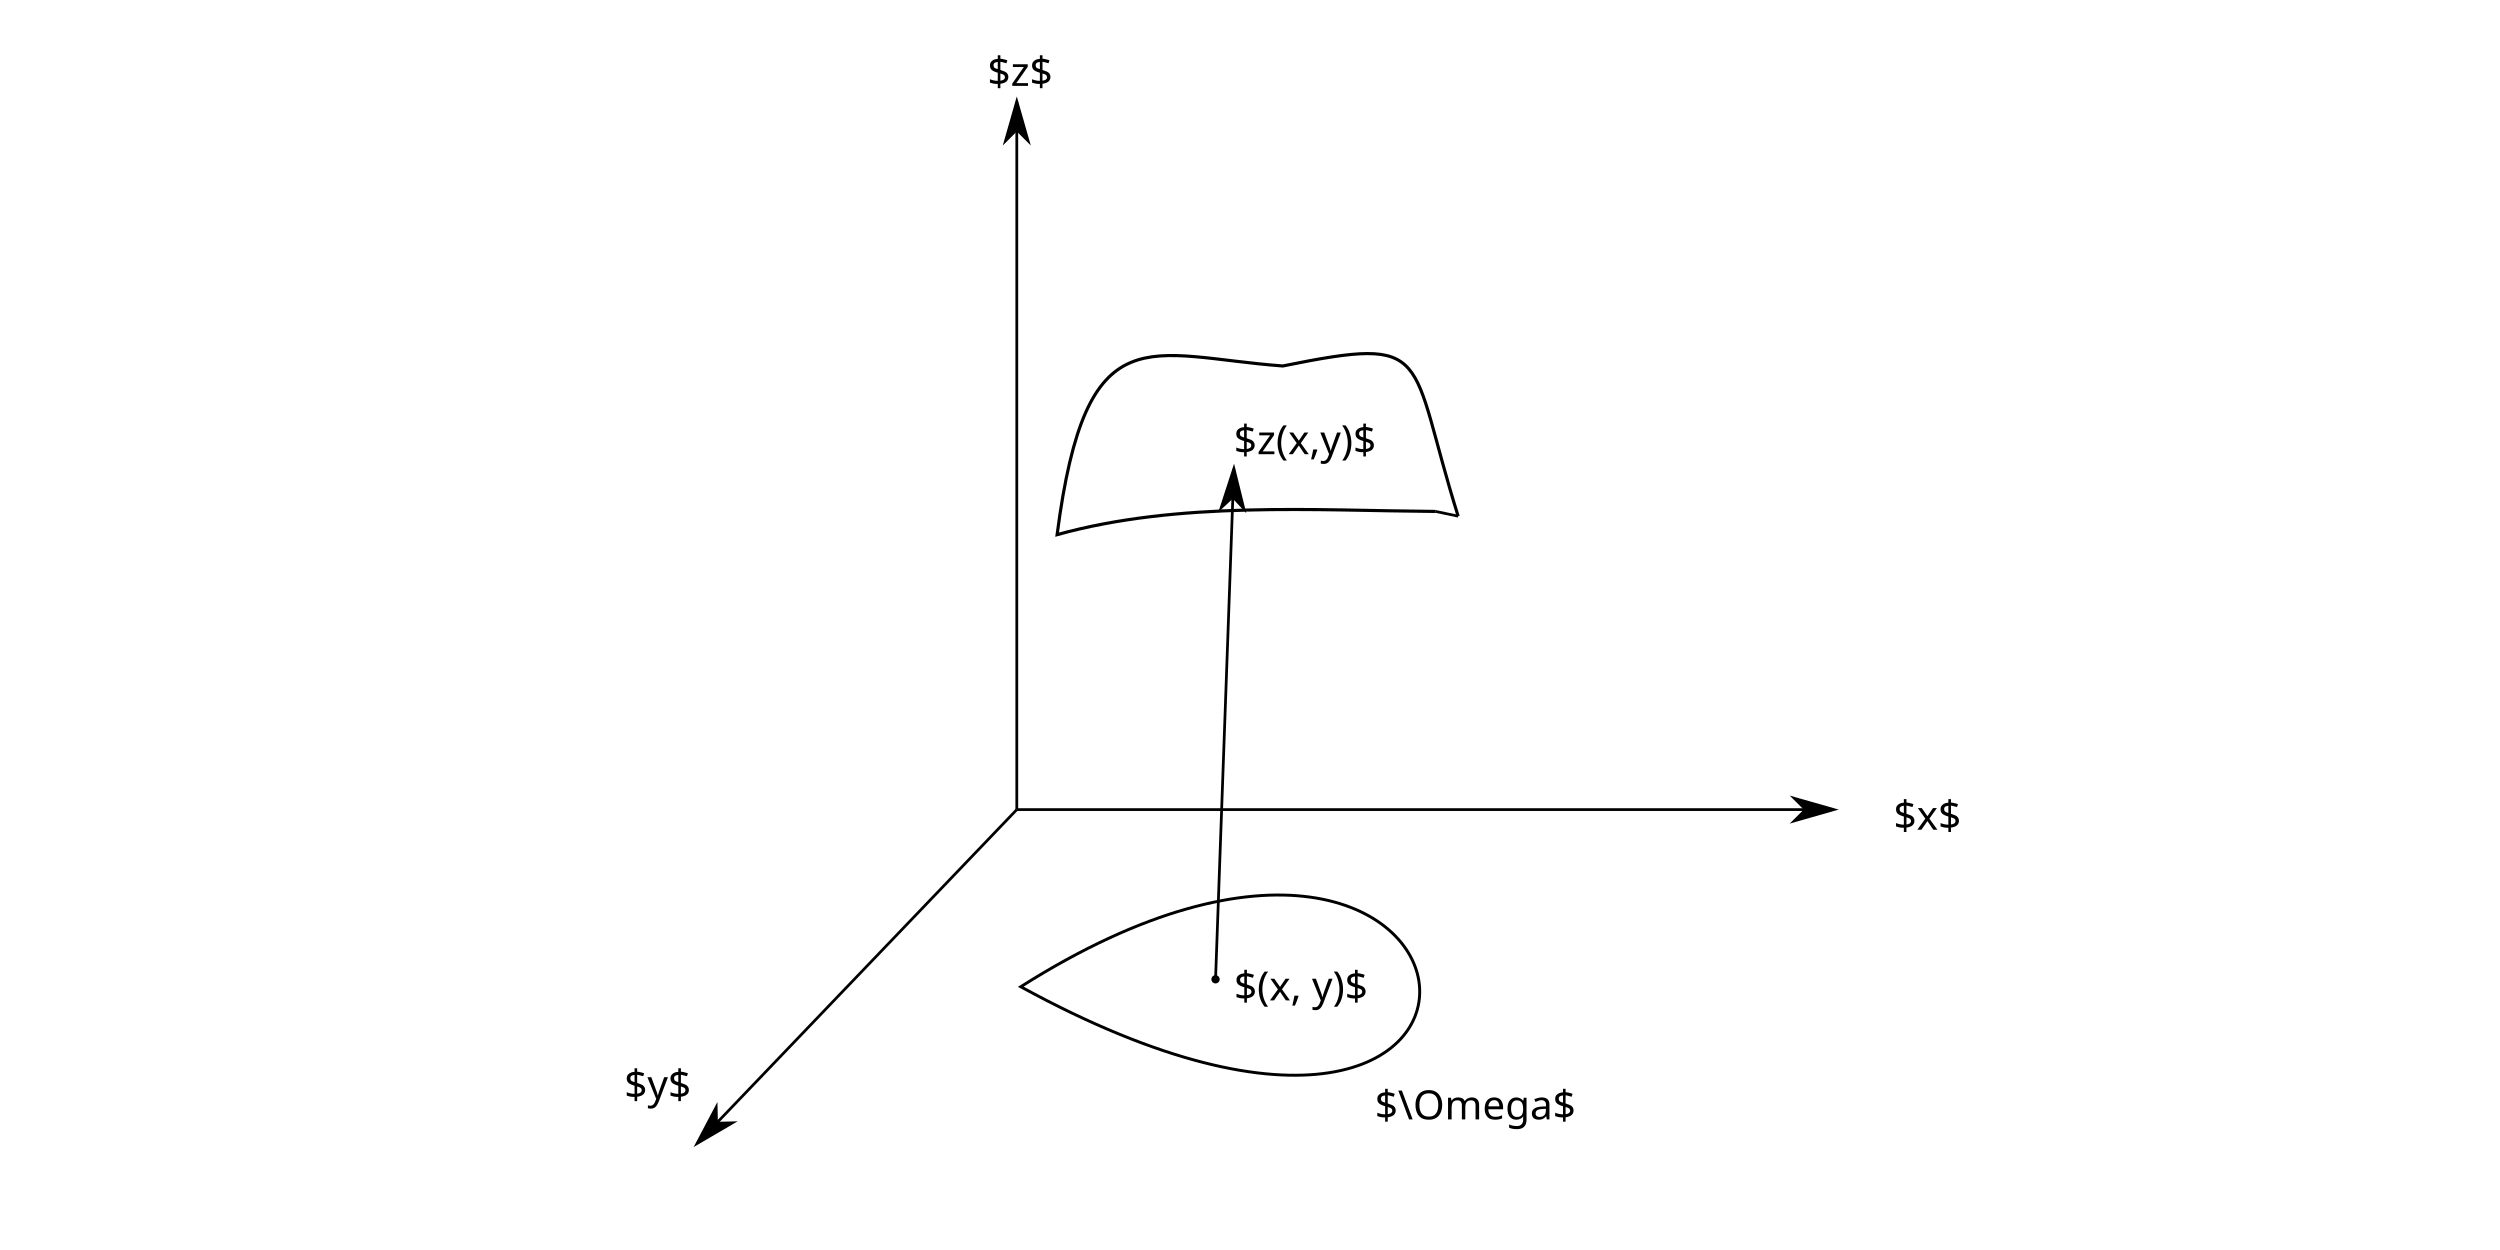
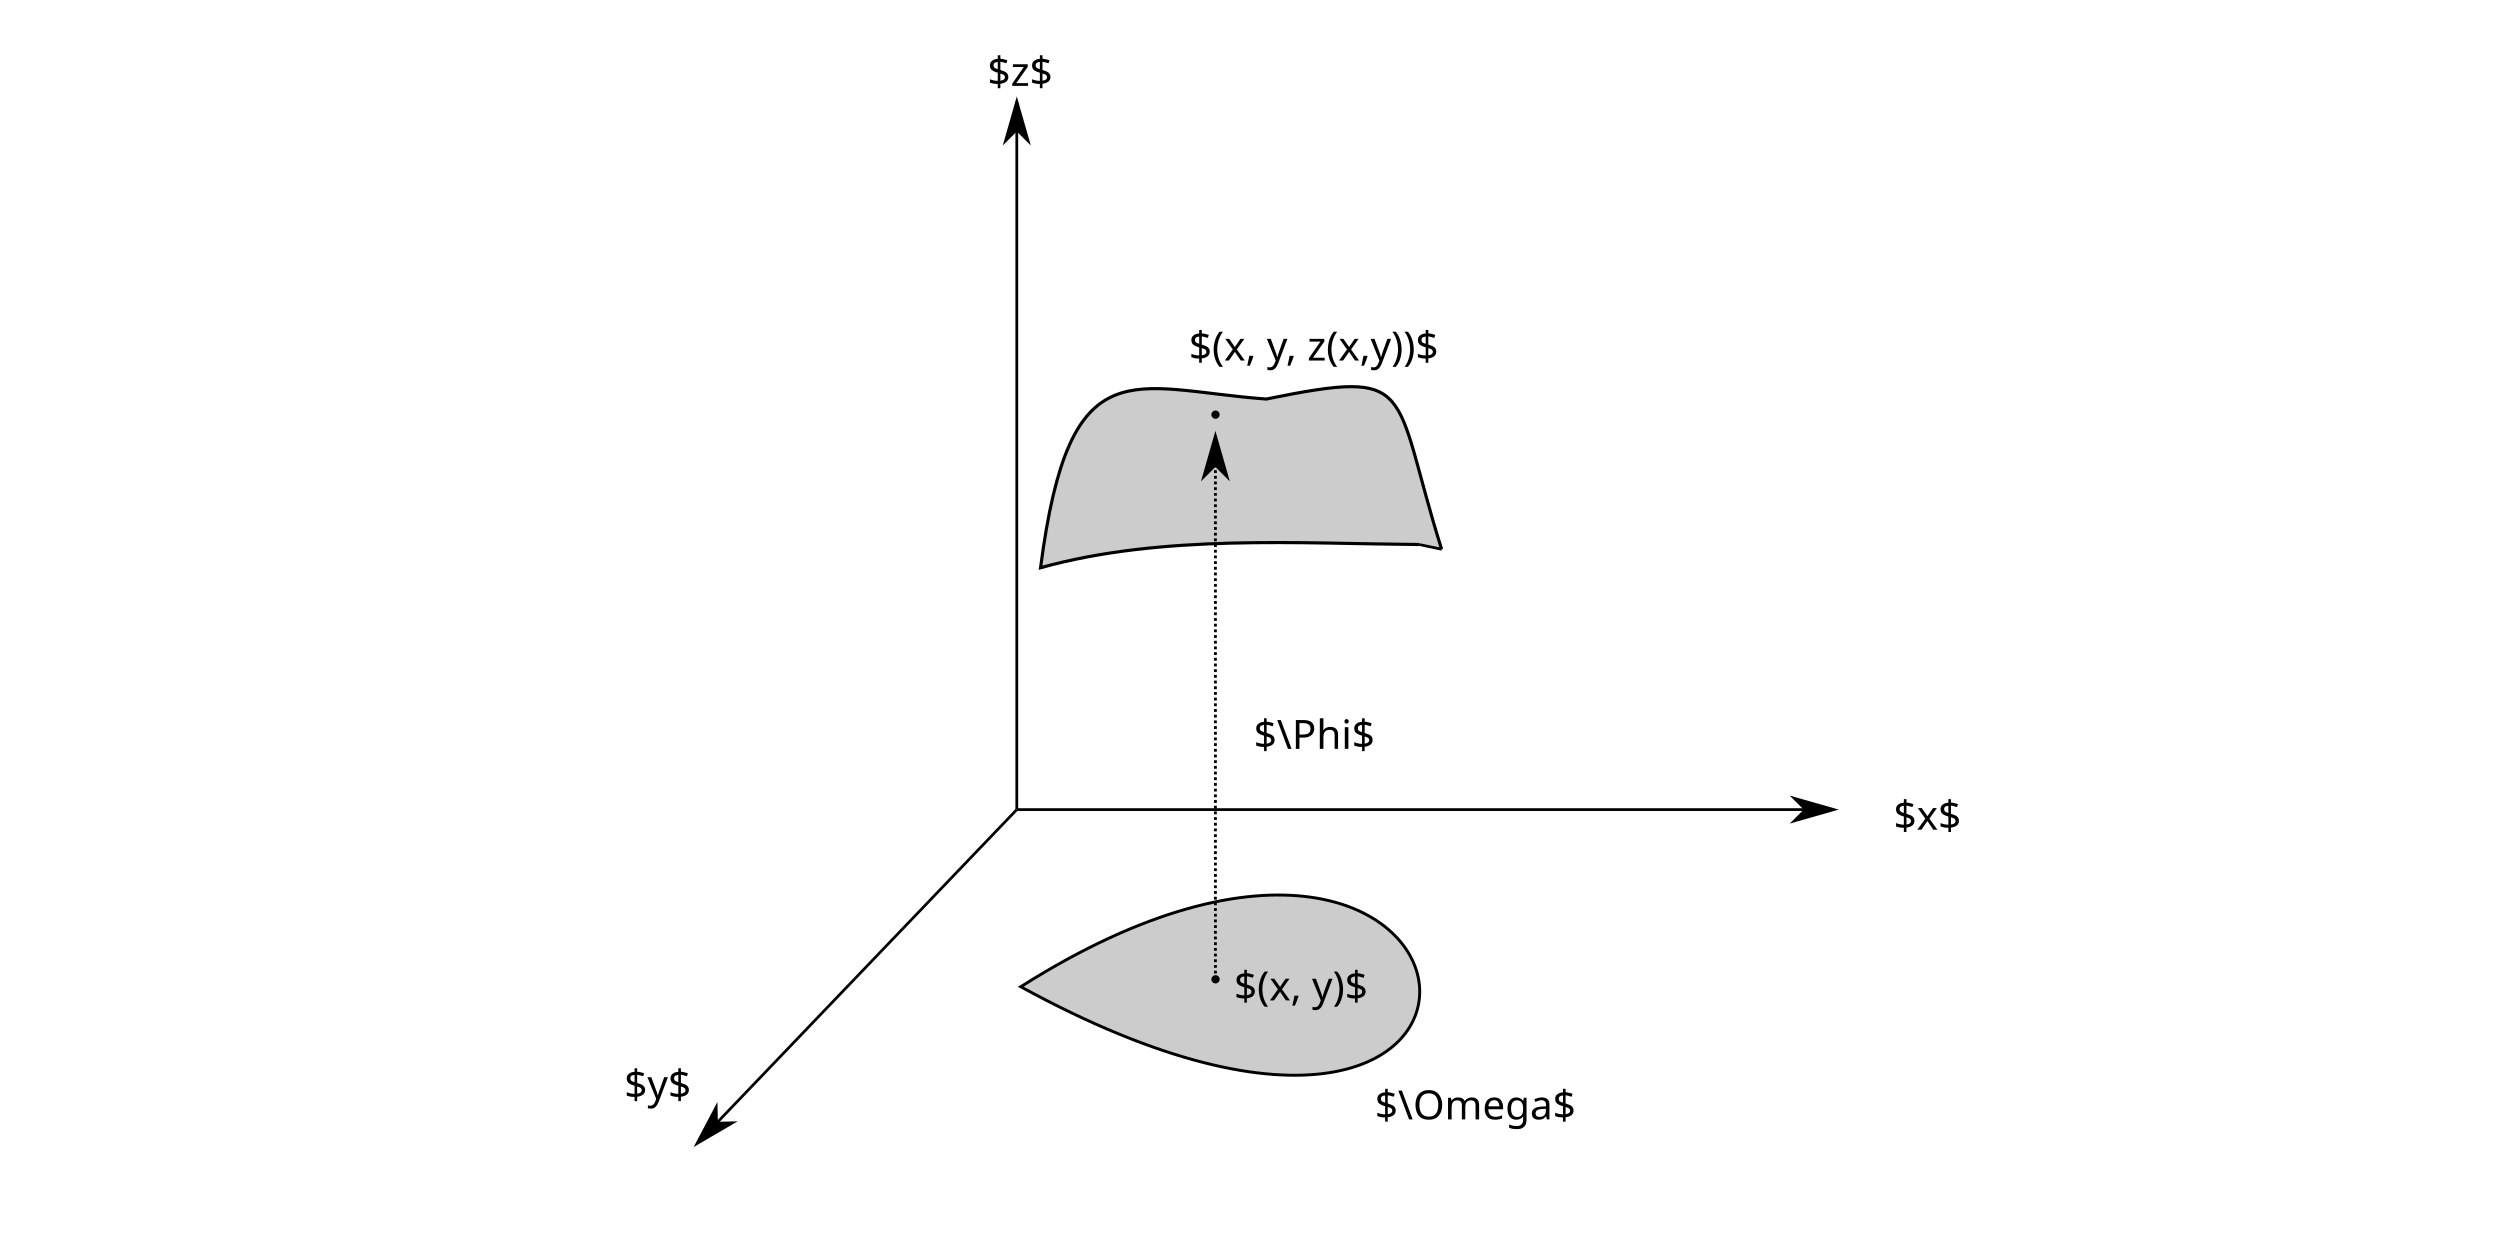
<svg xmlns="http://www.w3.org/2000/svg" width="240mm" height="120mm" viewBox="0 0 240 120" version="1.1" id="svg8">
  <defs id="defs2">
    <marker style="overflow:visible;" id="Arrow1Lend" refX="0.0" refY="0.0" orient="auto">
      <path transform="scale(0.8) rotate(180) translate(12.5,0)" style="fill-rule:evenodd;fill:context-stroke;stroke:context-stroke;stroke-width:1.0pt;" d="M 0.0,0.0 L 5.0,-5.0 L -12.5,0.0 L 5.0,5.0 L 0.0,0.0 z " id="path865" />
    </marker>
  </defs>
  <g id="layer1" transform="translate(0,-177)">
    <path style="fill:none;stroke:#000000;stroke-width:0.265px;stroke-linecap:butt;stroke-linejoin:miter;stroke-opacity:1;marker-end:url(#Arrow1Lend)" d="M 97.612,254.721 V 186.772" id="path856" />
    <path style="fill:none;stroke:#000000;stroke-width:0.265px;stroke-linecap:butt;stroke-linejoin:miter;stroke-opacity:1;marker-end:url(#Arrow1Lend)" d="m 97.612,254.721 h 78.394" id="path858" />
    <path style="fill:none;stroke:#000000;stroke-width:0.265;stroke-linecap:butt;stroke-linejoin:miter;stroke-opacity:1;stroke-miterlimit:4;stroke-dasharray:none;marker-end:url(#Arrow1Lend)" d="M 97.612,254.721 66.944,286.747" id="path860" />
    <text xml:space="preserve" style="font-size:3.881px;line-height:1.25;font-family:sans-serif;-inkscape-font-specification:'sans-serif, Normal';stroke-width:0.265" x="181.786" y="256.652" id="text3566">
      <tspan id="tspan3564" style="stroke-width:0.265" x="181.786" y="256.652">$x$</tspan>
    </text>
    <text xml:space="preserve" style="font-size:3.881px;line-height:1.25;font-family:sans-serif;-inkscape-font-specification:'sans-serif, Normal';stroke-width:0.265" x="59.935" y="282.491" id="text6914">
      <tspan id="tspan6912" style="stroke-width:0.265" x="59.935" y="282.491">$y$</tspan>
    </text>
    <text xml:space="preserve" style="font-size:3.881px;line-height:1.25;font-family:sans-serif;-inkscape-font-specification:'sans-serif, Normal';stroke-width:0.265" x="94.802" y="185.248" id="text16534">
      <tspan id="tspan16532" style="stroke-width:0.265" x="94.802" y="185.248">$z$</tspan>
    </text>
-     <path style="fill:none;stroke:#000000;stroke-width:0.283px;stroke-linecap:butt;stroke-linejoin:miter;stroke-opacity:1" d="m 97.992,271.727 c 47.808,-30.275 54.226,29.662 0,0 z" id="path24513" />
-     <path style="fill:none;stroke:#000000;stroke-width:0.303px;stroke-linecap:butt;stroke-linejoin:miter;stroke-opacity:1" d="m 139.983,226.555 c -4.882,-15.586 -2.199,-17.387 -16.838,-14.421 -12.902,-0.949 -18.871,-5.305 -21.664,16.194 11.697,-3.242 24.776,-2.315 36.352,-2.229" id="path24515" />
-     <path style="fill:none;stroke:#000000;stroke-width:0.265px;stroke-linecap:butt;stroke-linejoin:miter;stroke-opacity:1;marker-end:url(#Arrow1Lend)" d="m 116.692,271.013 1.759,-48.987" id="path24517" />
+     <path style="fill:#000000;stroke:#000000;stroke-width:0.283px;stroke-linecap:butt;stroke-linejoin:miter;stroke-opacity:1;fill-opacity:0.202" d="m 97.992,271.727 c 47.808,-30.275 54.226,29.662 0,0 z" id="path24513" />
+     <path style="fill:#000000;fill-opacity:0.202;stroke:#000000;stroke-width:0.303px;stroke-linecap:butt;stroke-linejoin:miter;stroke-opacity:1" d="m 138.395,229.73 c -4.882,-15.586 -2.199,-17.387 -16.838,-14.421 -12.902,-0.949 -18.871,-5.305 -21.664,16.194 11.697,-3.242 24.776,-2.315 36.352,-2.229" id="path24515" />
    <circle id="path28128" style="fill:#000000;stroke:none;stroke-width:0.265" cx="116.692" cy="271.013" r="0.397" />
    <text xml:space="preserve" style="font-size:3.881px;line-height:1.25;font-family:sans-serif;-inkscape-font-specification:'sans-serif, Normal';stroke-width:0.265" x="118.469" y="273.038" id="text28682">
      <tspan id="tspan28680" style="stroke-width:0.265" x="118.469" y="273.038">$(x, y)$</tspan>
    </text>
    <text xml:space="preserve" style="font-size:3.881px;line-height:1.25;font-family:sans-serif;-inkscape-font-specification:'sans-serif, Normal';stroke-width:0.265" x="131.99" y="284.459" id="text30996">
      <tspan id="tspan30994" style="stroke-width:0.265" x="131.99" y="284.459">$\Omega$</tspan>
    </text>
-     <text xml:space="preserve" style="font-size:3.881px;line-height:1.25;font-family:sans-serif;-inkscape-font-specification:'sans-serif, Normal';stroke-width:0.265" x="118.451" y="220.6" id="text34163">
-       <tspan id="tspan34161" style="stroke-width:0.265" x="118.451" y="220.6">$z(x,y)$</tspan>
+     <text xml:space="preserve" style="font-size:3.881px;line-height:1.25;font-family:sans-serif;-inkscape-font-specification:'sans-serif, Normal';stroke-width:0.265" x="114.137" y="211.609" id="text34163">
+       <tspan id="tspan34161" style="stroke-width:0.265" x="114.137" y="211.609">$(x, y, z(x,y))$</tspan>
    </text>
-     <path style="fill:none;stroke:#000000;stroke-width:0.265px;stroke-linecap:butt;stroke-linejoin:miter;stroke-opacity:1" d="m 137.832,226.099 2.151,0.456" id="path34385" />
+     <circle id="path1568" style="fill:#000000;stroke:none;stroke-width:0.265" cx="116.688" cy="216.807" r="0.397" />
+     <text xml:space="preserve" style="font-size:3.881px;line-height:1.25;font-family:sans-serif;-inkscape-font-specification:'sans-serif, Normal';stroke-width:0.265" x="120.364" y="248.889" id="text3712">
+       <tspan id="tspan3710" style="stroke-width:0.265" x="120.364" y="248.889">$\Phi$</tspan>
+     </text>
+     <path style="fill:none;stroke:#000000;stroke-width:0.265px;stroke-linecap:butt;stroke-linejoin:miter;stroke-opacity:1" d="m 138.395,229.73 -2.151,-0.456" id="path3938" />
+     <path style="fill:none;stroke:#000000;stroke-width:0.273;stroke-linecap:butt;stroke-linejoin:miter;stroke-miterlimit:4;stroke-dasharray:0.273, 0.273;stroke-dashoffset:0;stroke-opacity:1;marker-end:url(#Arrow1Lend)" d="M 116.679,271.003 V 218.892" id="path7181" />
  </g>
</svg>
